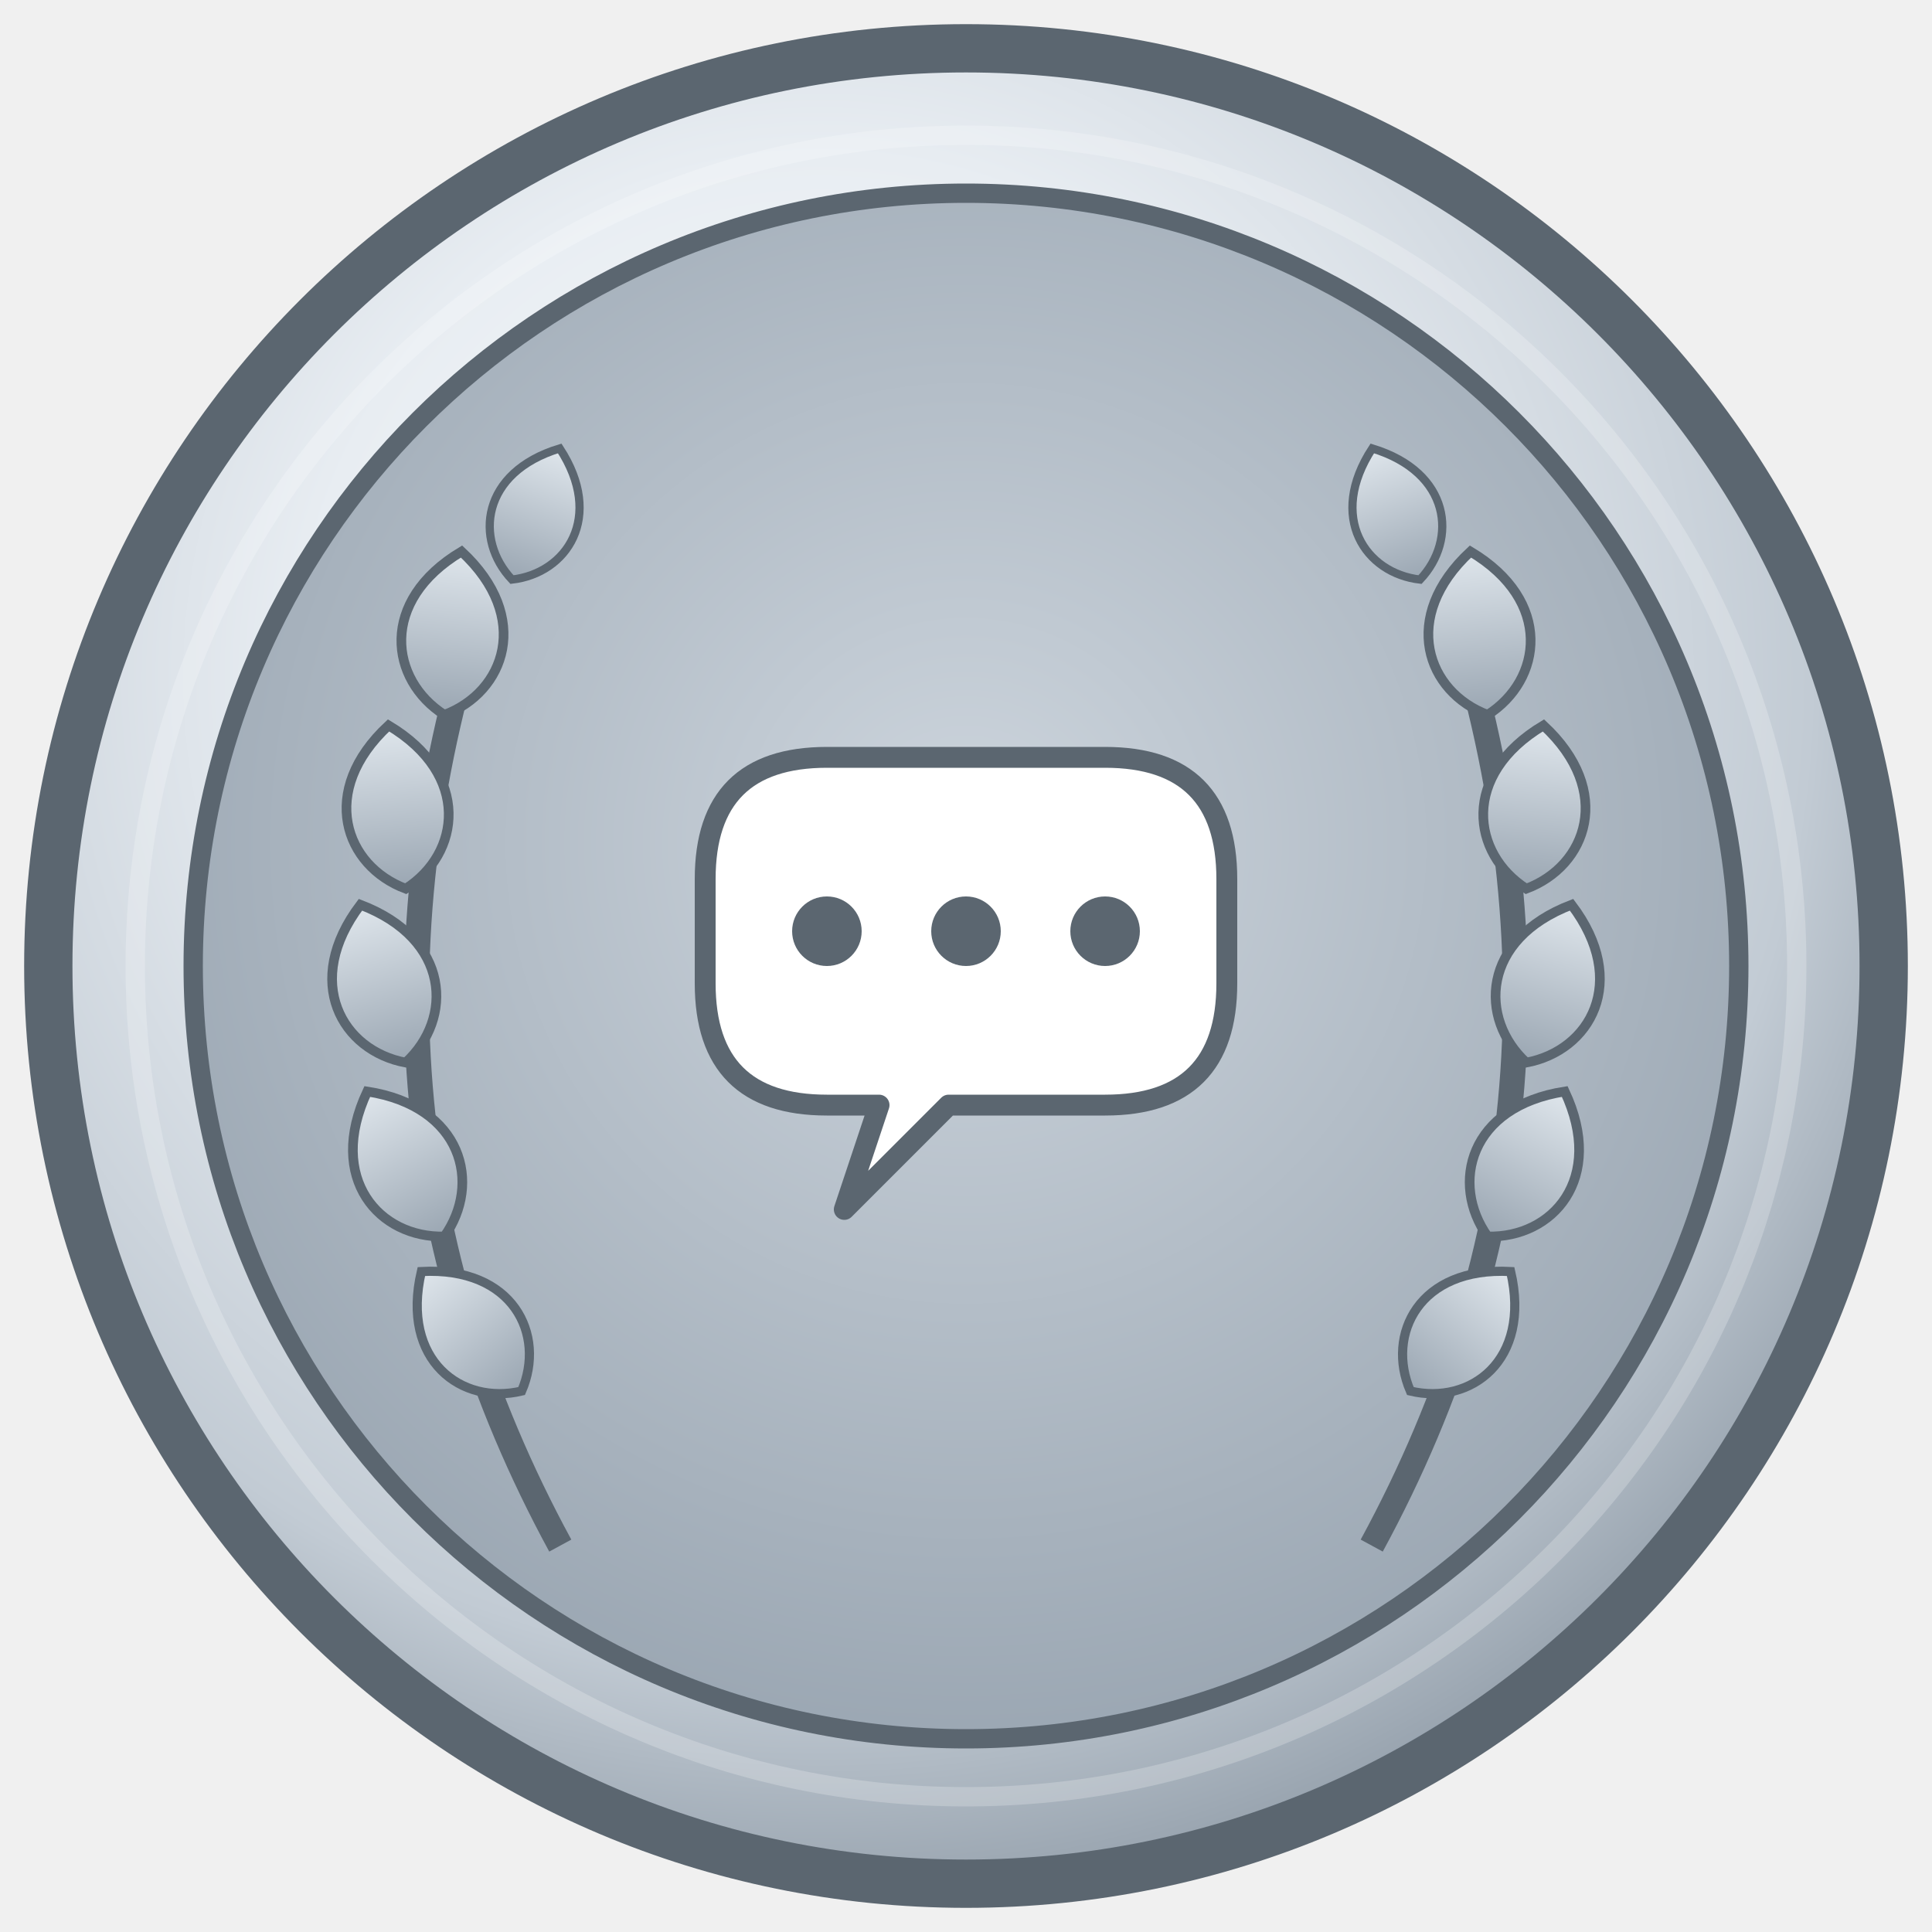
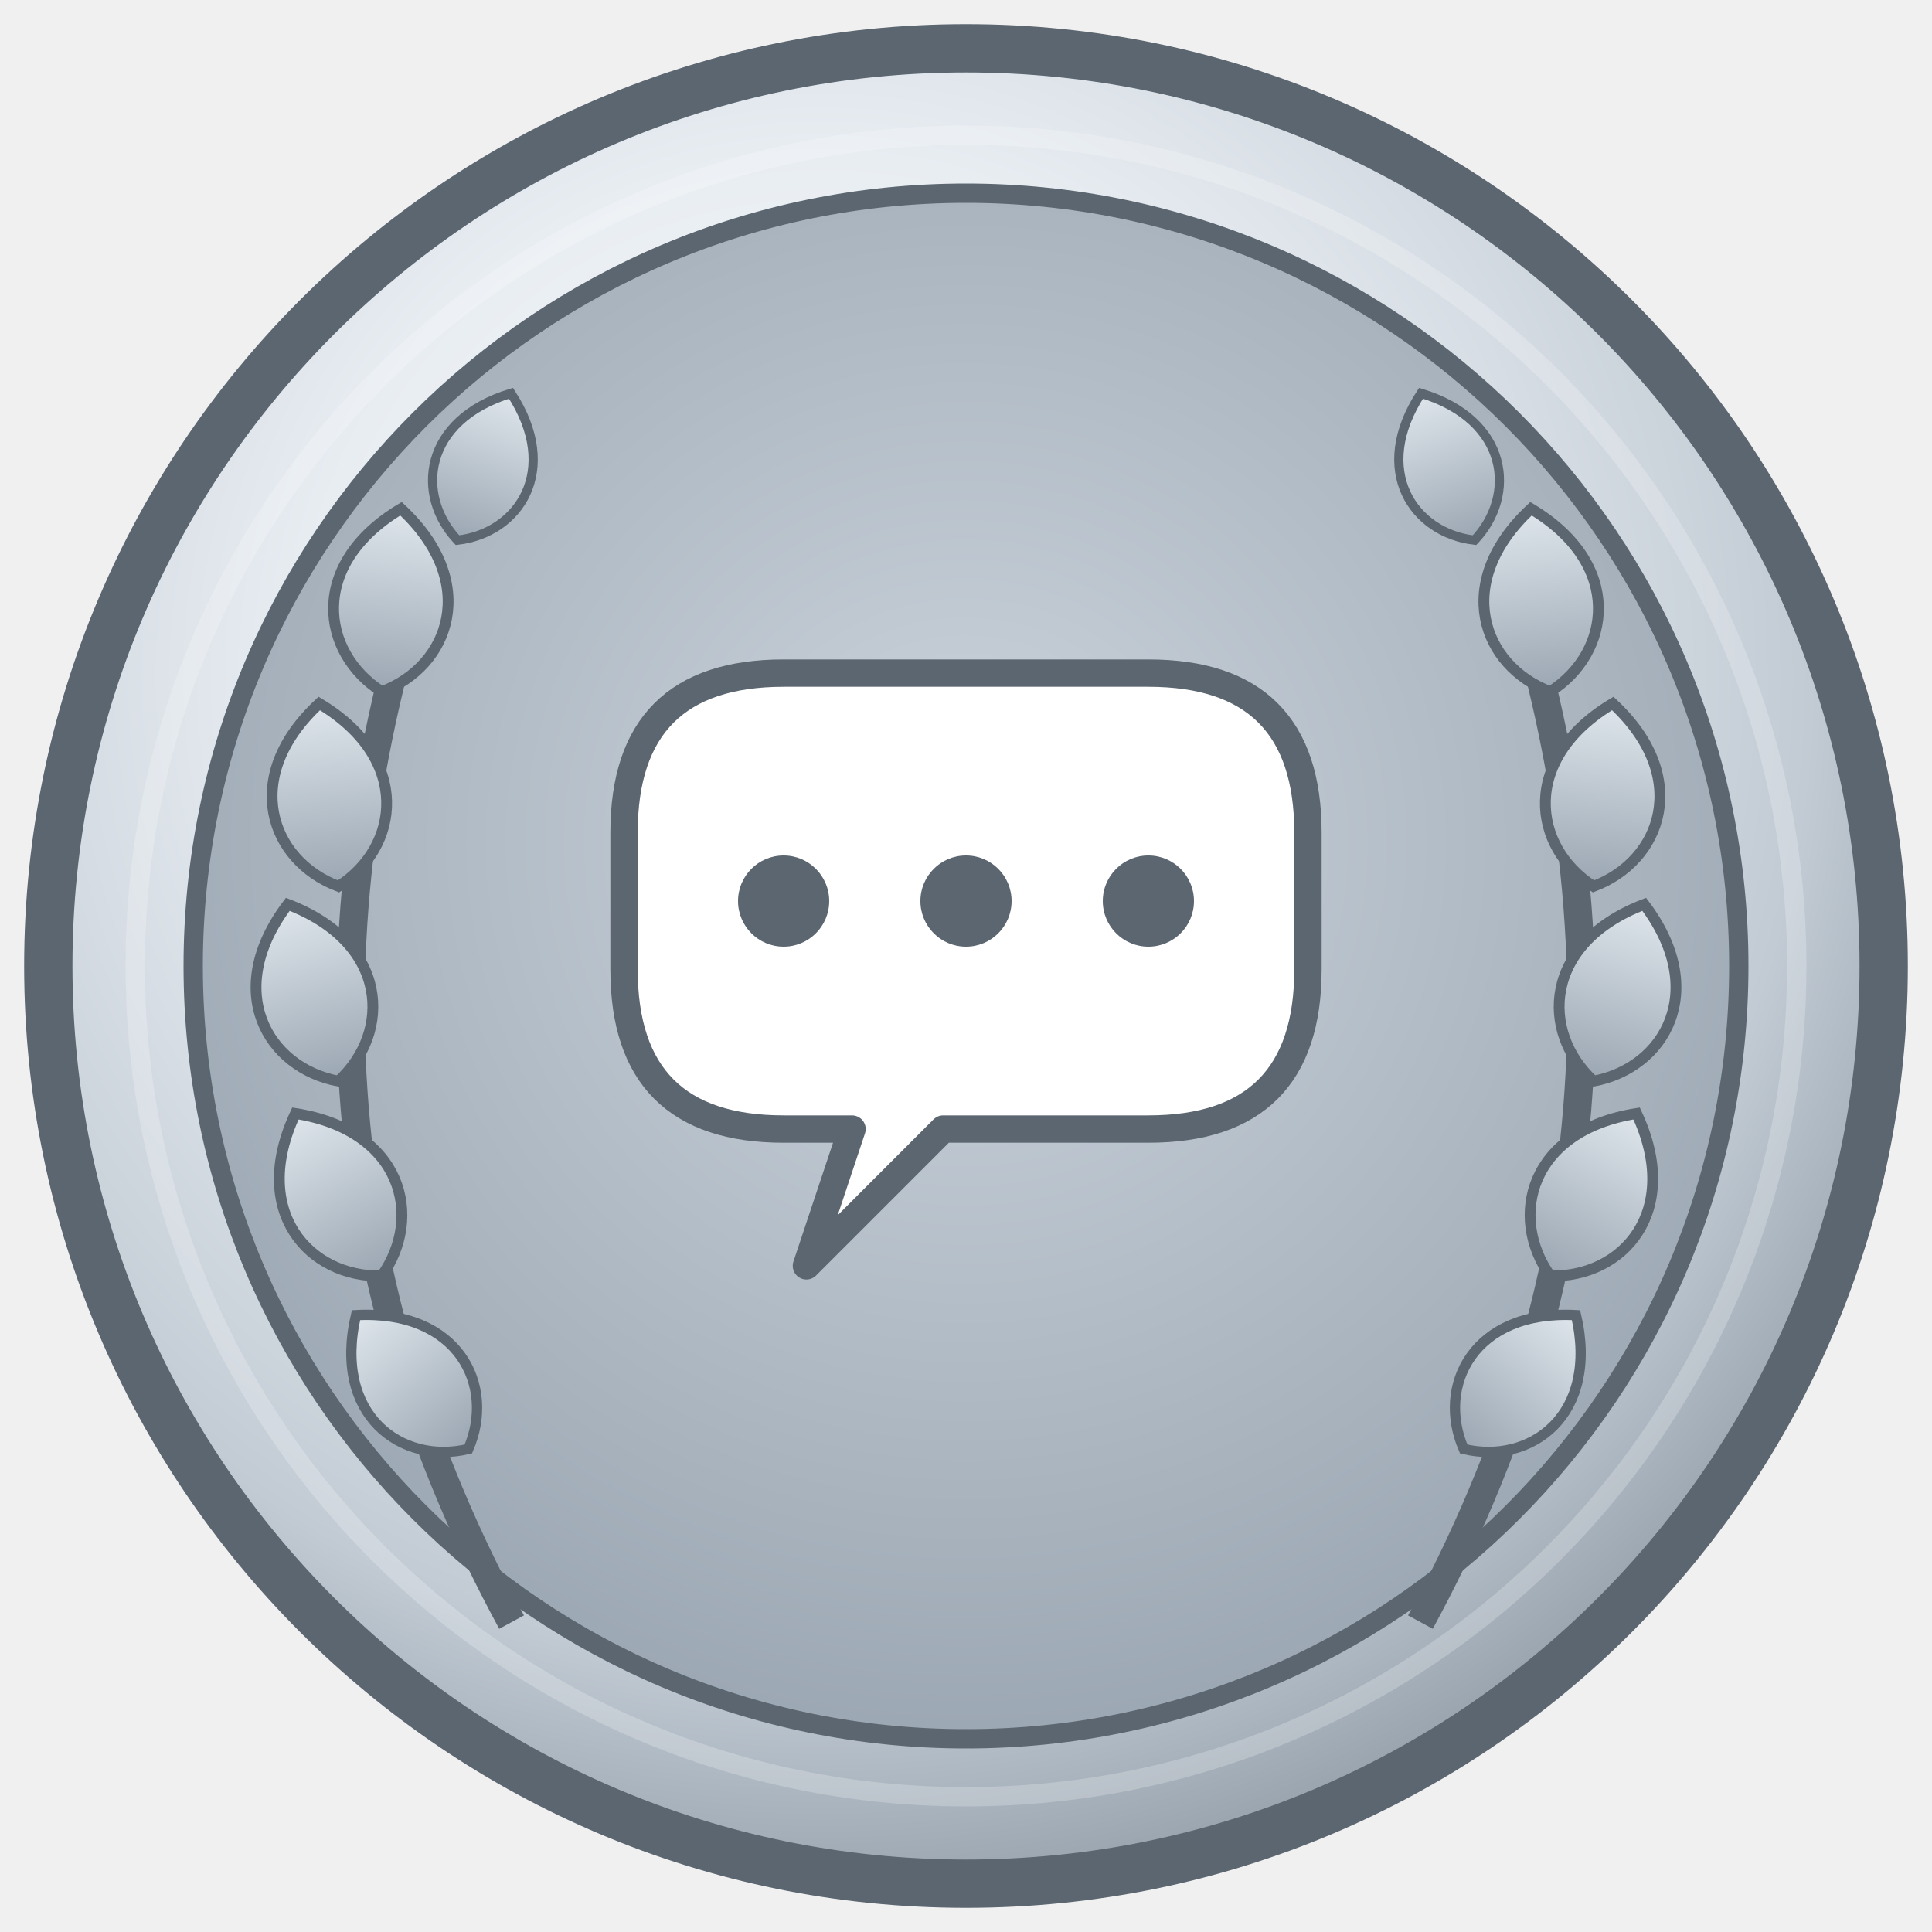
<svg xmlns="http://www.w3.org/2000/svg" viewBox="0 0 200 200" width="200" height="200" role="img" aria-label="Досягнення: Flooder (рівень: срібло)">
  <defs>
    <radialGradient id="metal" cx="42%" cy="34%" r="72%">
      <stop offset="0%" stop-color="#ffffff" />
      <stop offset="40%" stop-color="#e8edf2" />
      <stop offset="76%" stop-color="#c2cbd4" />
      <stop offset="100%" stop-color="#8b97a3" />
    </radialGradient>
    <radialGradient id="field" cx="50%" cy="42%" r="60%">
      <stop offset="0%" stop-color="#cdd5dd" />
      <stop offset="100%" stop-color="#9aa6b2" />
    </radialGradient>
    <linearGradient id="leaf" x1="0" y1="0" x2="0" y2="1">
      <stop offset="0%" stop-color="#dfe6ec" />
      <stop offset="100%" stop-color="#9aa6b2" />
    </linearGradient>
    <path id="lf" d="M0,0 C 6,-3 8,-11 0,-17 C -8,-11 -6,-3 0,0 Z" />
  </defs>
  <circle cx="100" cy="100" r="95" fill="url(#metal)" />
  <circle cx="100" cy="100" r="95" fill="none" stroke="#5b6670" stroke-width="5" />
  <circle cx="100" cy="100" r="86" fill="none" stroke="#ffffff" stroke-opacity="0.22" stroke-width="2" />
  <circle cx="100" cy="100" r="80" fill="url(#field)" stroke="#5b6670" stroke-width="2" />
-   <g transform="translate(0 -6)">
+   <g transform="translate(100 94) scale(1.12) translate(-100 -100)">
    <g id="wreath-l" fill="url(#leaf)" stroke="#5b6670" stroke-width="1">
      <path d="M58,166 Q 33,120 50,68" fill="none" stroke="#5b6670" stroke-width="2.6" />
      <use href="#lf" transform="translate(54,150) rotate(-40) scale(0.95)" />
      <use href="#lf" transform="translate(46,134) rotate(-28)" />
      <use href="#lf" transform="translate(42,116) rotate(-16)" />
      <use href="#lf" transform="translate(42,98) rotate(-6)" />
      <use href="#lf" transform="translate(46,80) rotate(6)" />
      <use href="#lf" transform="translate(53,66) rotate(20) scale(0.85)" />
    </g>
    <use href="#wreath-l" transform="matrix(-1 0 0 1 200 0)" />
  </g>
-   <g transform="translate(100 100) scale(0.9) translate(-100 -100)">
+   <g transform="translate(100 98) scale(1.18) translate(-100 -100)">
    <path d="M84,76 H116 Q130,76 130,90 V102 Q130,116 116,116 H98 L86,128 L90,116 H84 Q70,116 70,102 V90 Q70,76 84,76 Z" fill="#ffffff" stroke="#5b6670" stroke-width="2.4" stroke-linejoin="round" />
    <circle cx="84" cy="96" r="4" fill="#5b6670" />
    <circle cx="100" cy="96" r="4" fill="#5b6670" />
    <circle cx="116" cy="96" r="4" fill="#5b6670" />
  </g>
</svg>
